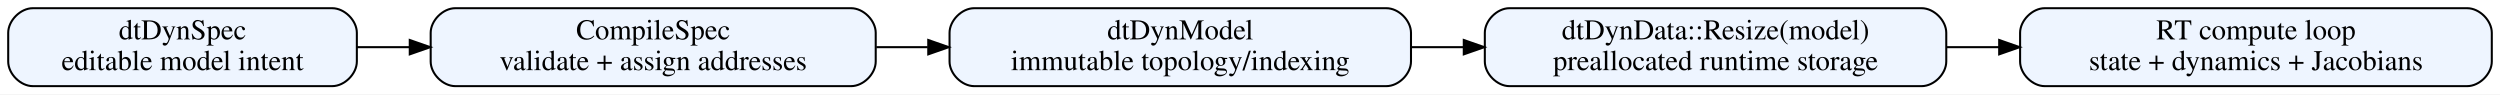
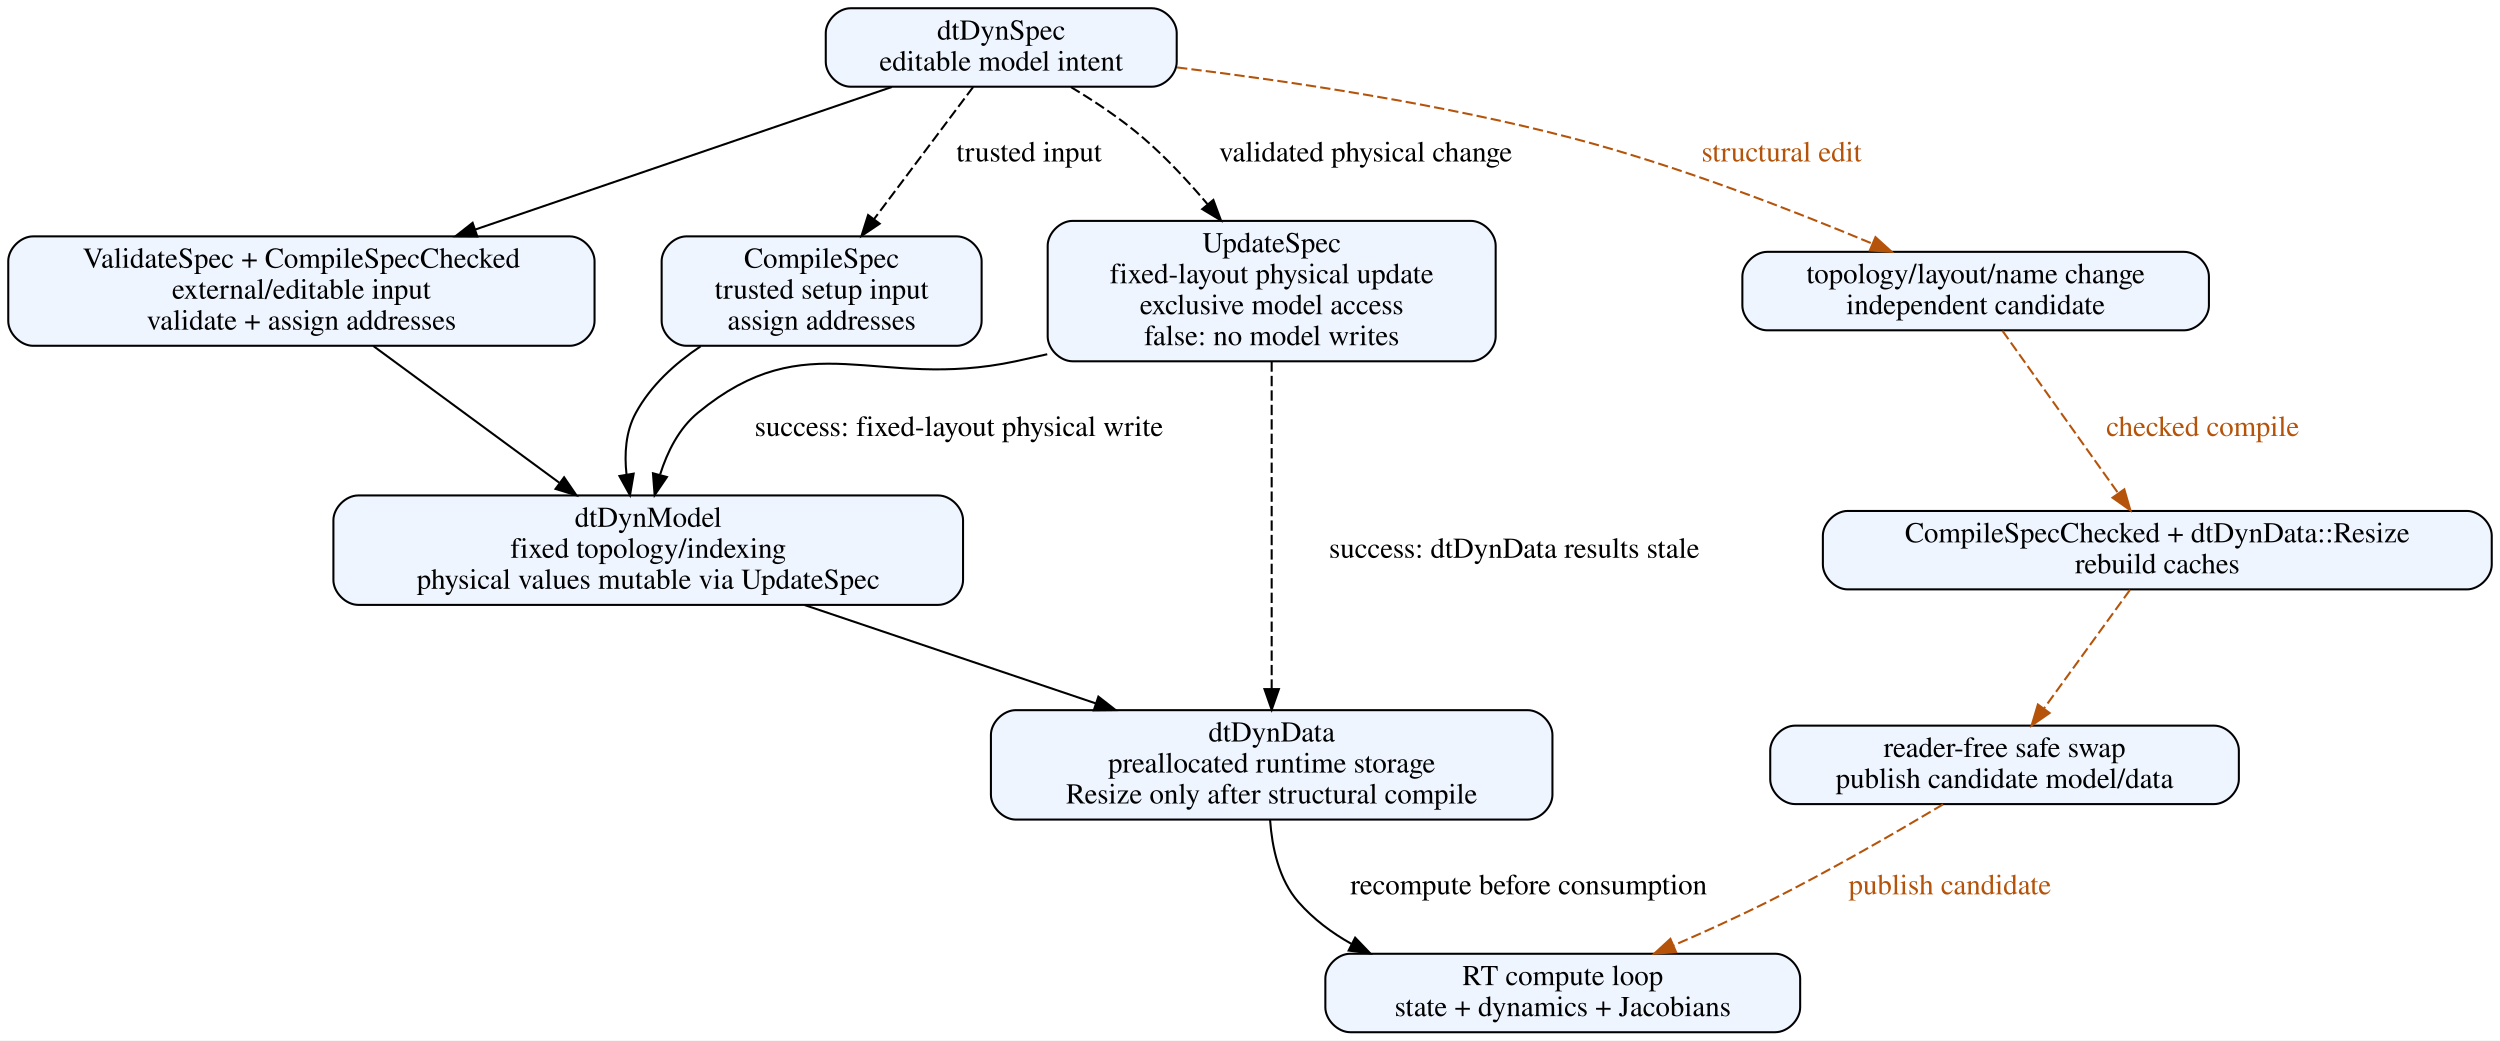
- <svg xmlns="http://www.w3.org/2000/svg" width="1219pt" height="46pt" viewBox="0.00 0.00 1219.00 46.00">
-   <g id="graph0" class="graph" transform="scale(1 1) rotate(0) translate(4 42)">
-     <polygon fill="white" stroke="transparent" points="-4,4 -4,-42 1215,-42 1215,4 -4,4" />
+ <svg xmlns="http://www.w3.org/2000/svg" width="1211pt" height="504pt" viewBox="0.00 0.00 1211.00 504.00">
+   <g id="graph0" class="graph" transform="scale(1 1) rotate(0) translate(4 500)">
+     <polygon fill="white" stroke="transparent" points="-4,4 -4,-500 1207,-500 1207,4 -4,4" />
    <g id="node1" class="node">
-       <path fill="#eef5ff" stroke="black" d="M158,-38C158,-38 12,-38 12,-38 6,-38 0,-32 0,-26 0,-26 0,-12 0,-12 0,-6 6,0 12,0 12,0 158,0 158,0 164,0 170,-6 170,-12 170,-12 170,-26 170,-26 170,-32 164,-38 158,-38" />
-       <text text-anchor="middle" x="85" y="-22.8" font-family="Times,serif" font-size="14.00">dtDynSpec</text>
-       <text text-anchor="middle" x="85" y="-7.8" font-family="Times,serif" font-size="14.00">editable model intent</text>
+       <path fill="#eef5ff" stroke="black" d="M554,-496C554,-496 408,-496 408,-496 402,-496 396,-490 396,-484 396,-484 396,-470 396,-470 396,-464 402,-458 408,-458 408,-458 554,-458 554,-458 560,-458 566,-464 566,-470 566,-470 566,-484 566,-484 566,-490 560,-496 554,-496" />
+       <text text-anchor="middle" x="481" y="-480.8" font-family="Times,serif" font-size="14.00">dtDynSpec</text>
+       <text text-anchor="middle" x="481" y="-465.8" font-family="Times,serif" font-size="14.00">editable model intent</text>
    </g>
    <g id="node2" class="node">
-       <path fill="#eef5ff" stroke="black" d="M411,-38C411,-38 218,-38 218,-38 212,-38 206,-32 206,-26 206,-26 206,-12 206,-12 206,-6 212,0 218,0 218,0 411,0 411,0 417,0 423,-6 423,-12 423,-12 423,-26 423,-26 423,-32 417,-38 411,-38" />
-       <text text-anchor="middle" x="314.5" y="-22.8" font-family="Times,serif" font-size="14.00">CompileSpec</text>
-       <text text-anchor="middle" x="314.5" y="-7.8" font-family="Times,serif" font-size="14.00">validate + assign addresses</text>
+       <path fill="#eef5ff" stroke="black" d="M272,-385.5C272,-385.5 12,-385.5 12,-385.5 6,-385.5 0,-379.5 0,-373.5 0,-373.5 0,-344.5 0,-344.5 0,-338.5 6,-332.5 12,-332.5 12,-332.5 272,-332.5 272,-332.5 278,-332.5 284,-338.5 284,-344.5 284,-344.5 284,-373.5 284,-373.5 284,-379.5 278,-385.5 272,-385.5" />
+       <text text-anchor="middle" x="142" y="-370.3" font-family="Times,serif" font-size="14.00">ValidateSpec + CompileSpecChecked</text>
+       <text text-anchor="middle" x="142" y="-355.3" font-family="Times,serif" font-size="14.00">external/editable input</text>
+       <text text-anchor="middle" x="142" y="-340.3" font-family="Times,serif" font-size="14.00">validate + assign addresses</text>
    </g>
    <g id="edge1" class="edge">
-       <path fill="none" stroke="black" d="M170.07,-19C178.44,-19 187.04,-19 195.67,-19" />
-       <polygon fill="black" stroke="black" points="195.8,-22.5 205.8,-19 195.8,-15.5 195.8,-22.5" />
+       <path fill="none" stroke="black" d="M428.03,-457.88C374.01,-439.39 289.37,-410.43 226.16,-388.8" />
+       <polygon fill="black" stroke="black" points="227.2,-385.45 216.6,-385.53 224.93,-392.08 227.2,-385.45" />
    </g>
    <g id="node3" class="node">
-       <path fill="#eef5ff" stroke="black" d="M672,-38C672,-38 471,-38 471,-38 465,-38 459,-32 459,-26 459,-26 459,-12 459,-12 459,-6 465,0 471,0 471,0 672,0 672,0 678,0 684,-6 684,-12 684,-12 684,-26 684,-26 684,-32 678,-38 672,-38" />
-       <text text-anchor="middle" x="571.5" y="-22.8" font-family="Times,serif" font-size="14.00">dtDynModel</text>
-       <text text-anchor="middle" x="571.5" y="-7.8" font-family="Times,serif" font-size="14.00">immutable topology/indexing</text>
+       <path fill="#eef5ff" stroke="black" d="M459.5,-385.5C459.5,-385.5 328.5,-385.5 328.5,-385.5 322.5,-385.5 316.5,-379.5 316.5,-373.5 316.5,-373.5 316.5,-344.5 316.5,-344.5 316.5,-338.5 322.5,-332.5 328.5,-332.5 328.5,-332.5 459.5,-332.5 459.5,-332.5 465.5,-332.5 471.5,-338.5 471.5,-344.5 471.5,-344.5 471.5,-373.5 471.5,-373.5 471.5,-379.5 465.5,-385.5 459.5,-385.5" />
+       <text text-anchor="middle" x="394" y="-370.3" font-family="Times,serif" font-size="14.00">CompileSpec</text>
+       <text text-anchor="middle" x="394" y="-355.3" font-family="Times,serif" font-size="14.00">trusted setup input</text>
+       <text text-anchor="middle" x="394" y="-340.3" font-family="Times,serif" font-size="14.00">assign addresses</text>
+     </g>
+     <g id="edge5" class="edge">
+       <path fill="none" stroke="black" stroke-dasharray="5,2" d="M467.41,-457.88C454.58,-440.77 435.03,-414.71 419.33,-393.78" />
+       <polygon fill="black" stroke="black" points="422.11,-391.64 413.31,-385.74 416.51,-395.84 422.11,-391.64" />
+       <text text-anchor="middle" x="494.5" y="-421.8" font-family="Times,serif" font-size="14.00">trusted input</text>
+     </g>
+     <g id="node7" class="node">
+       <path fill="#eef5ff" stroke="black" d="M708.5,-393C708.5,-393 515.5,-393 515.5,-393 509.5,-393 503.5,-387 503.5,-381 503.5,-381 503.5,-337 503.5,-337 503.5,-331 509.5,-325 515.5,-325 515.5,-325 708.5,-325 708.5,-325 714.5,-325 720.5,-331 720.5,-337 720.5,-337 720.5,-381 720.5,-381 720.5,-387 714.5,-393 708.5,-393" />
+       <text text-anchor="middle" x="612" y="-377.8" font-family="Times,serif" font-size="14.00">UpdateSpec</text>
+       <text text-anchor="middle" x="612" y="-362.8" font-family="Times,serif" font-size="14.00">fixed-layout physical update</text>
+       <text text-anchor="middle" x="612" y="-347.8" font-family="Times,serif" font-size="14.00">exclusive model access</text>
+       <text text-anchor="middle" x="612" y="-332.8" font-family="Times,serif" font-size="14.00">false: no model writes</text>
+     </g>
+     <g id="edge7" class="edge">
+       <path fill="none" stroke="black" stroke-dasharray="5,2" d="M514.74,-457.83C526.45,-450.8 539.31,-442.22 550,-433 560.94,-423.56 571.6,-412.11 580.9,-401.12" />
+       <polygon fill="black" stroke="black" points="583.75,-403.16 587.43,-393.22 578.36,-398.7 583.75,-403.16" />
+       <text text-anchor="middle" x="657.5" y="-421.8" font-family="Times,serif" font-size="14.00">validated physical change</text>
+     </g>
+     <g id="node8" class="node">
+       <path fill="#eef5ff" stroke="black" d="M1054,-378C1054,-378 852,-378 852,-378 846,-378 840,-372 840,-366 840,-366 840,-352 840,-352 840,-346 846,-340 852,-340 852,-340 1054,-340 1054,-340 1060,-340 1066,-346 1066,-352 1066,-352 1066,-366 1066,-366 1066,-372 1060,-378 1054,-378" />
+       <text text-anchor="middle" x="953" y="-362.8" font-family="Times,serif" font-size="14.00">topology/layout/name change</text>
+       <text text-anchor="middle" x="953" y="-347.8" font-family="Times,serif" font-size="14.00">independent candidate</text>
+     </g>
+     <g id="edge10" class="edge">
+       <path fill="none" stroke="#b45309" stroke-dasharray="5,2" d="M566.17,-467.34C621.43,-460.61 694.68,-449.58 758,-433 808.45,-419.79 863.97,-398.28 902.82,-382.03" />
+       <polygon fill="#b45309" stroke="#b45309" points="904.48,-385.13 912.33,-378.02 901.75,-378.68 904.48,-385.13" />
+       <text text-anchor="middle" x="859" y="-421.8" font-family="Times,serif" font-size="14.00" fill="#b45309">structural edit</text>
+     </g>
+     <g id="node4" class="node">
+       <path fill="#eef5ff" stroke="black" d="M450.5,-260C450.5,-260 169.5,-260 169.5,-260 163.5,-260 157.5,-254 157.5,-248 157.5,-248 157.5,-219 157.5,-219 157.5,-213 163.5,-207 169.5,-207 169.5,-207 450.5,-207 450.5,-207 456.5,-207 462.5,-213 462.5,-219 462.5,-219 462.5,-248 462.5,-248 462.5,-254 456.5,-260 450.5,-260" />
+       <text text-anchor="middle" x="310" y="-244.8" font-family="Times,serif" font-size="14.00">dtDynModel</text>
+       <text text-anchor="middle" x="310" y="-229.8" font-family="Times,serif" font-size="14.00">fixed topology/indexing</text>
+       <text text-anchor="middle" x="310" y="-214.8" font-family="Times,serif" font-size="14.00">physical values mutable via UpdateSpec</text>
    </g>
    <g id="edge2" class="edge">
-       <path fill="none" stroke="black" d="M423.27,-19C431.58,-19 440.01,-19 448.4,-19" />
-       <polygon fill="black" stroke="black" points="448.62,-22.5 458.62,-19 448.62,-15.5 448.62,-22.5" />
+       <path fill="none" stroke="black" d="M176.81,-332.41C202.94,-313.2 238.87,-286.79 266.83,-266.23" />
+       <polygon fill="black" stroke="black" points="269.25,-268.8 275.23,-260.06 265.1,-263.16 269.25,-268.8" />
    </g>
-     <g id="node4" class="node">
-       <path fill="#eef5ff" stroke="black" d="M933,-38C933,-38 732,-38 732,-38 726,-38 720,-32 720,-26 720,-26 720,-12 720,-12 720,-6 726,0 732,0 732,0 933,0 933,0 939,0 945,-6 945,-12 945,-12 945,-26 945,-26 945,-32 939,-38 933,-38" />
-       <text text-anchor="middle" x="832.5" y="-22.8" font-family="Times,serif" font-size="14.00">dtDynData::Resize(model)</text>
-       <text text-anchor="middle" x="832.5" y="-7.8" font-family="Times,serif" font-size="14.00">preallocated runtime storage</text>
+     <g id="edge6" class="edge">
+       <path fill="none" stroke="black" d="M335.43,-332.28C322.86,-323.88 311.21,-313.22 304,-300 299.08,-290.98 298.36,-280.2 299.5,-270.02" />
+       <polygon fill="black" stroke="black" points="302.95,-270.57 301.17,-260.13 296.05,-269.41 302.95,-270.57" />
+     </g>
+     <g id="node5" class="node">
+       <path fill="#eef5ff" stroke="black" d="M736,-156C736,-156 488,-156 488,-156 482,-156 476,-150 476,-144 476,-144 476,-115 476,-115 476,-109 482,-103 488,-103 488,-103 736,-103 736,-103 742,-103 748,-109 748,-115 748,-115 748,-144 748,-144 748,-150 742,-156 736,-156" />
+       <text text-anchor="middle" x="612" y="-140.8" font-family="Times,serif" font-size="14.00">dtDynData</text>
+       <text text-anchor="middle" x="612" y="-125.8" font-family="Times,serif" font-size="14.00">preallocated runtime storage</text>
+       <text text-anchor="middle" x="612" y="-110.8" font-family="Times,serif" font-size="14.00">Resize only after structural compile</text>
    </g>
    <g id="edge3" class="edge">
-       <path fill="none" stroke="black" d="M684.22,-19C692.59,-19 701.06,-19 709.49,-19" />
-       <polygon fill="black" stroke="black" points="709.74,-22.5 719.74,-19 709.74,-15.5 709.74,-22.5" />
+       <path fill="none" stroke="black" d="M385.82,-206.89C428.71,-192.41 482.47,-174.25 526.81,-159.27" />
+       <polygon fill="black" stroke="black" points="528.06,-162.55 536.41,-156.03 525.82,-155.91 528.06,-162.55" />
    </g>
-     <g id="node5" class="node">
-       <path fill="#eef5ff" stroke="black" d="M1199,-38C1199,-38 993,-38 993,-38 987,-38 981,-32 981,-26 981,-26 981,-12 981,-12 981,-6 987,0 993,0 993,0 1199,0 1199,0 1205,0 1211,-6 1211,-12 1211,-12 1211,-26 1211,-26 1211,-32 1205,-38 1199,-38" />
-       <text text-anchor="middle" x="1096" y="-22.8" font-family="Times,serif" font-size="14.00">RT compute loop</text>
-       <text text-anchor="middle" x="1096" y="-7.8" font-family="Times,serif" font-size="14.00">state + dynamics + Jacobians</text>
+     <g id="node6" class="node">
+       <path fill="#eef5ff" stroke="black" d="M856,-38C856,-38 650,-38 650,-38 644,-38 638,-32 638,-26 638,-26 638,-12 638,-12 638,-6 644,0 650,0 650,0 856,0 856,0 862,0 868,-6 868,-12 868,-12 868,-26 868,-26 868,-32 862,-38 856,-38" />
+       <text text-anchor="middle" x="753" y="-22.8" font-family="Times,serif" font-size="14.00">RT compute loop</text>
+       <text text-anchor="middle" x="753" y="-7.8" font-family="Times,serif" font-size="14.00">state + dynamics + Jacobians</text>
    </g>
    <g id="edge4" class="edge">
-       <path fill="none" stroke="black" d="M945.16,-19C953.64,-19 962.23,-19 970.78,-19" />
-       <polygon fill="black" stroke="black" points="970.8,-22.5 980.8,-19 970.8,-15.5 970.8,-22.5" />
+       <path fill="none" stroke="black" d="M611.23,-102.83C612.16,-89.5 615.51,-73.8 625,-63 632.23,-54.78 641.08,-48.13 650.72,-42.74" />
+       <polygon fill="black" stroke="black" points="652.44,-45.79 659.78,-38.15 649.28,-39.55 652.44,-45.79" />
+       <text text-anchor="middle" x="736.5" y="-66.8" font-family="Times,serif" font-size="14.00">recompute before consumption</text>
+     </g>
+     <g id="edge8" class="edge">
+       <path fill="none" stroke="black" d="M503.28,-328.41C498.12,-327.22 493.01,-326.07 488,-325 420.19,-310.51 387.47,-344.15 334,-300 324.92,-292.5 319.27,-281.25 315.77,-270.18" />
+       <polygon fill="black" stroke="black" points="319.06,-268.94 313.11,-260.17 312.29,-270.74 319.06,-268.94" />
+       <text text-anchor="middle" x="460.5" y="-288.8" font-family="Times,serif" font-size="14.00">success: fixed-layout physical write</text>
+     </g>
+     <g id="edge9" class="edge">
+       <path fill="none" stroke="black" stroke-dasharray="5,2" d="M612,-324.92C612,-282.68 612,-209.87 612,-166.35" />
+       <polygon fill="black" stroke="black" points="615.5,-166.21 612,-156.21 608.5,-166.21 615.5,-166.21" />
+       <text text-anchor="middle" x="729.5" y="-229.8" font-family="Times,serif" font-size="14.00">success: dtDynData results stale</text>
+     </g>
+     <g id="node9" class="node">
+       <path fill="#eef5ff" stroke="black" d="M1191,-252.5C1191,-252.5 891,-252.5 891,-252.5 885,-252.5 879,-246.5 879,-240.5 879,-240.5 879,-226.5 879,-226.5 879,-220.5 885,-214.5 891,-214.5 891,-214.5 1191,-214.5 1191,-214.5 1197,-214.5 1203,-220.5 1203,-226.5 1203,-226.5 1203,-240.5 1203,-240.5 1203,-246.5 1197,-252.5 1191,-252.5" />
+       <text text-anchor="middle" x="1041" y="-237.3" font-family="Times,serif" font-size="14.00">CompileSpecChecked + dtDynData::Resize</text>
+       <text text-anchor="middle" x="1041" y="-222.3" font-family="Times,serif" font-size="14.00">rebuild caches</text>
+     </g>
+     <g id="edge11" class="edge">
+       <path fill="none" stroke="#b45309" stroke-dasharray="5,2" d="M965.98,-339.78C980.8,-318.98 1005.17,-284.78 1022.09,-261.03" />
+       <polygon fill="#b45309" stroke="#b45309" points="1025.01,-262.97 1027.96,-252.8 1019.31,-258.91 1025.01,-262.97" />
+       <text text-anchor="middle" x="1063" y="-288.8" font-family="Times,serif" font-size="14.00" fill="#b45309">checked compile</text>
+     </g>
+     <g id="node10" class="node">
+       <path fill="#eef5ff" stroke="black" d="M1068.5,-148.5C1068.5,-148.5 865.5,-148.5 865.5,-148.5 859.5,-148.5 853.5,-142.5 853.5,-136.5 853.5,-136.5 853.5,-122.5 853.5,-122.5 853.5,-116.5 859.5,-110.5 865.5,-110.5 865.5,-110.5 1068.5,-110.5 1068.5,-110.5 1074.5,-110.5 1080.5,-116.5 1080.5,-122.5 1080.5,-122.5 1080.5,-136.5 1080.5,-136.5 1080.5,-142.5 1074.5,-148.5 1068.5,-148.5" />
+       <text text-anchor="middle" x="967" y="-133.3" font-family="Times,serif" font-size="14.00">reader-free safe swap</text>
+       <text text-anchor="middle" x="967" y="-118.3" font-family="Times,serif" font-size="14.00">publish candidate model/data</text>
+     </g>
+     <g id="edge12" class="edge">
+       <path fill="none" stroke="#b45309" stroke-dasharray="5,2" d="M1027.77,-214.26C1016.19,-198.31 999.24,-174.93 986.17,-156.93" />
+       <polygon fill="#b45309" stroke="#b45309" points="988.82,-154.62 980.12,-148.58 983.15,-158.73 988.82,-154.62" />
+     </g>
+     <g id="edge13" class="edge">
+       <path fill="none" stroke="#b45309" stroke-dasharray="5,2" d="M937.22,-110.36C914.28,-96.67 881.59,-77.8 852,-63 837.56,-55.78 821.64,-48.55 806.85,-42.14" />
+       <polygon fill="#b45309" stroke="#b45309" points="807.9,-38.78 797.33,-38.05 805.14,-45.21 807.9,-38.78" />
+       <text text-anchor="middle" x="940.5" y="-66.8" font-family="Times,serif" font-size="14.00" fill="#b45309">publish candidate</text>
    </g>
  </g>
</svg>
